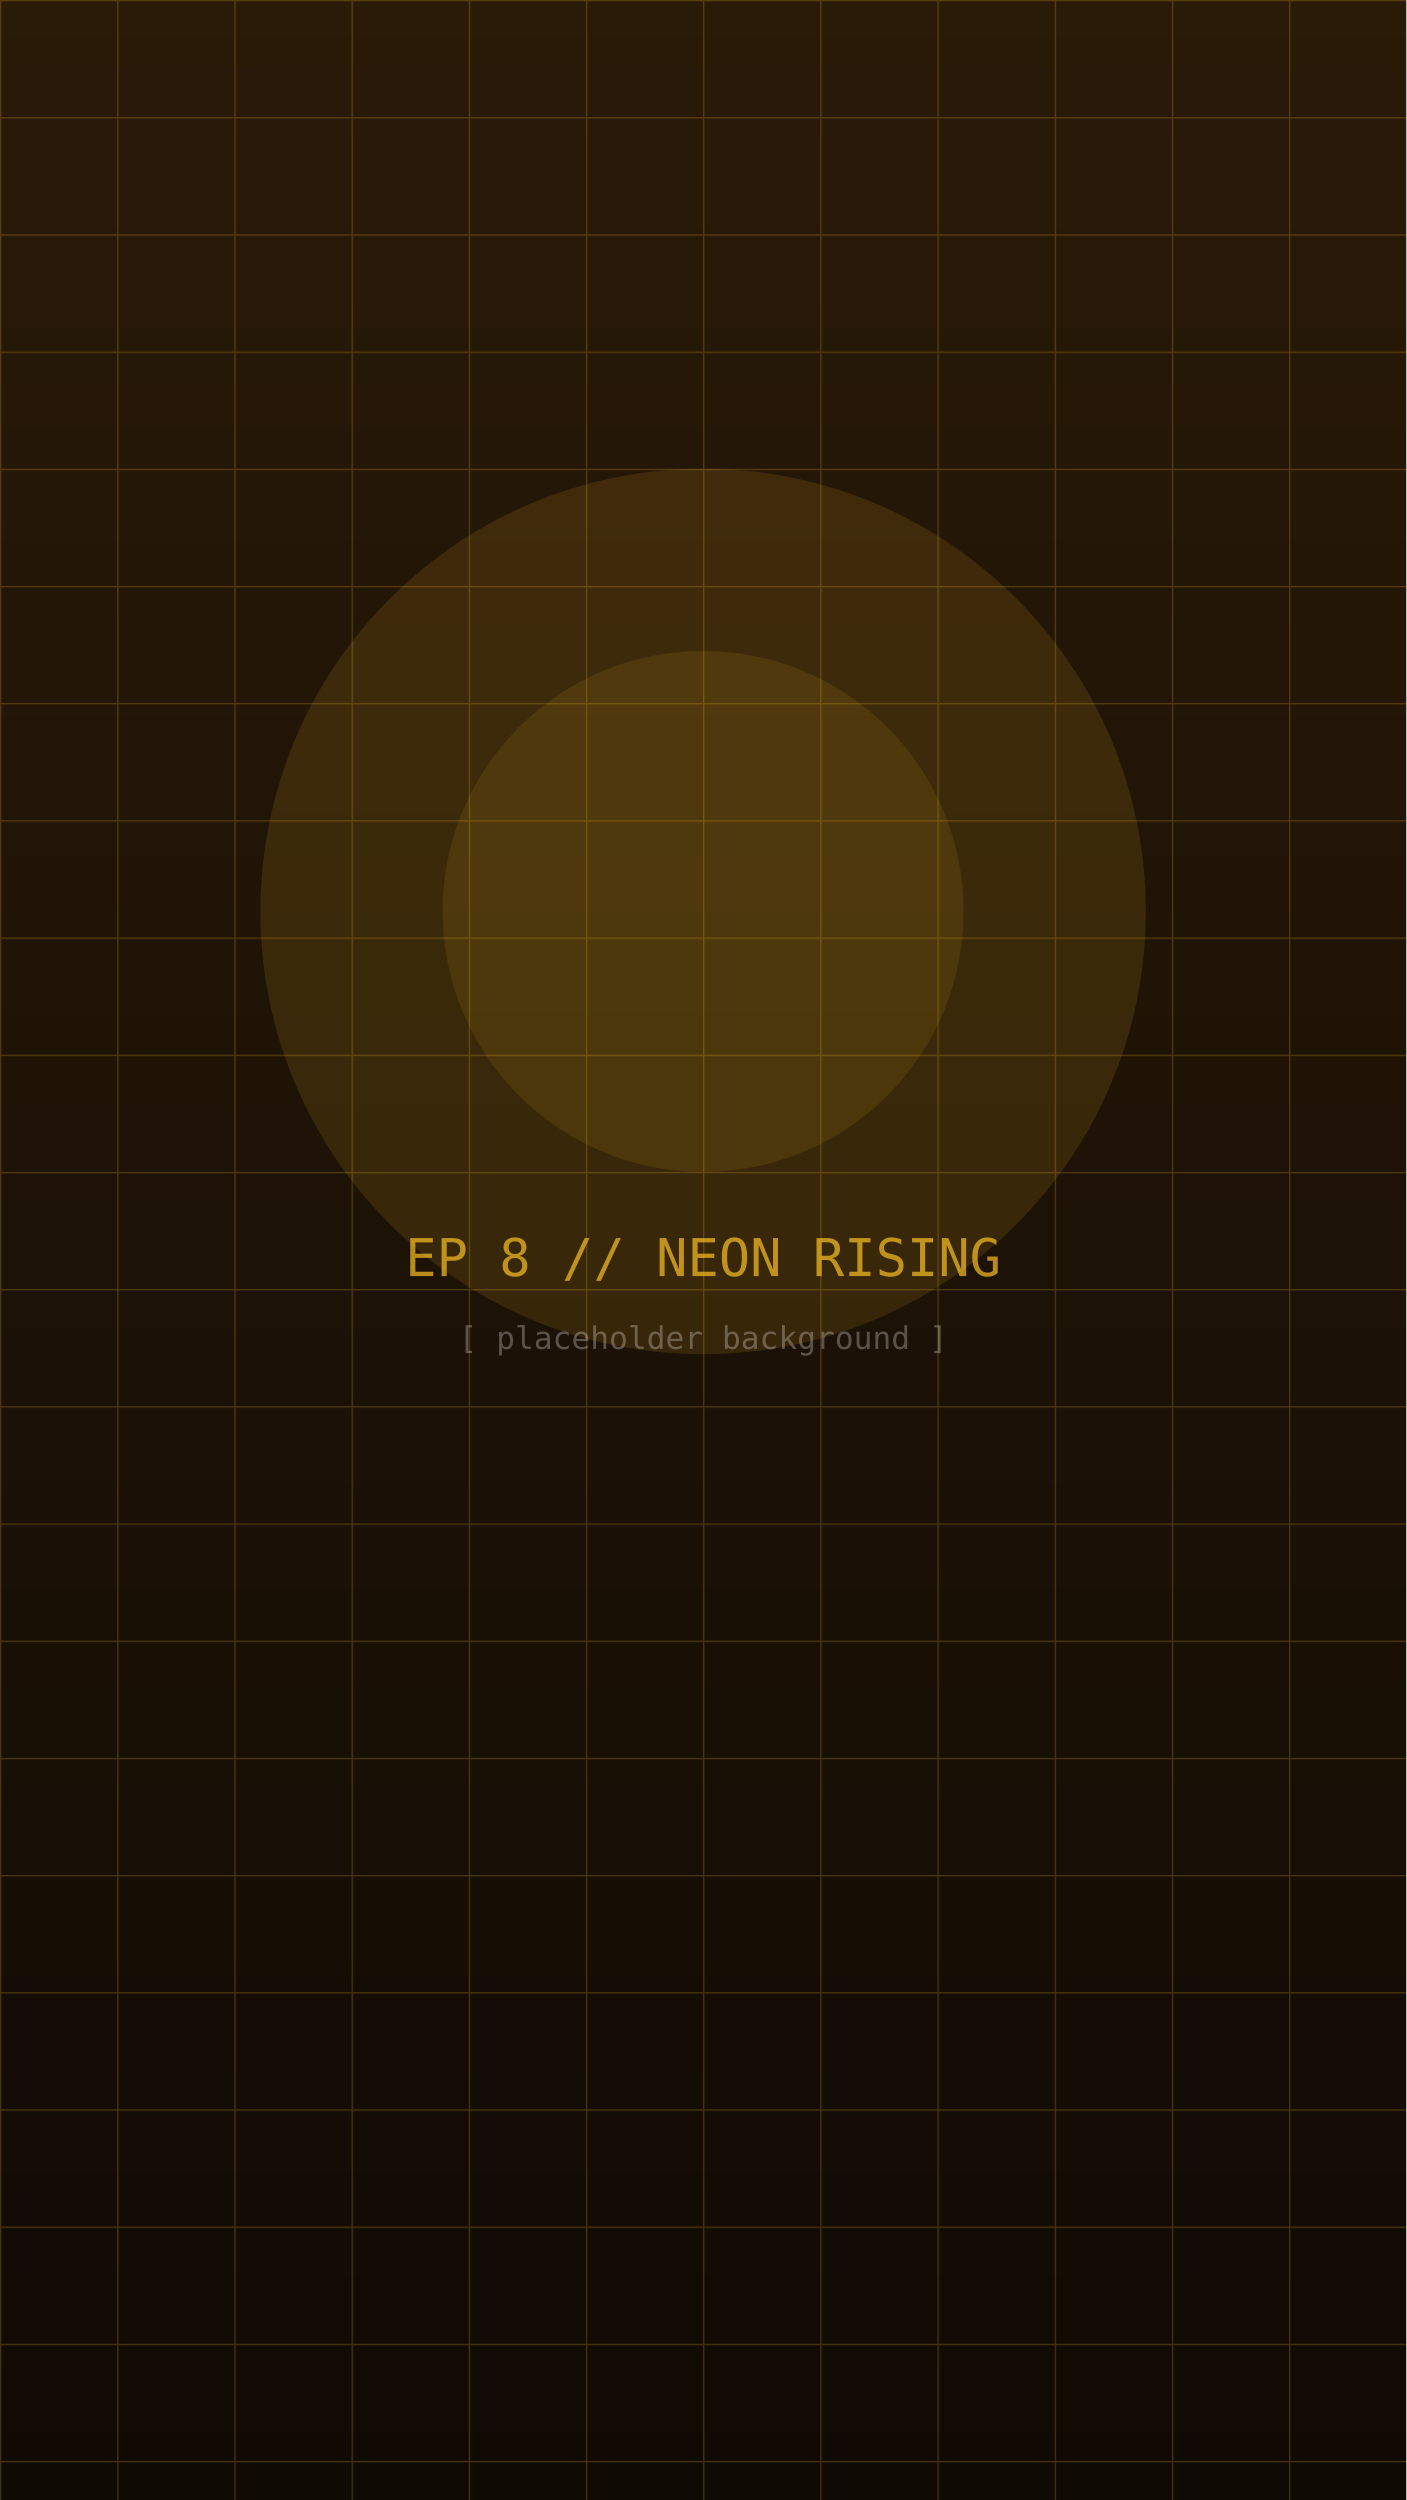
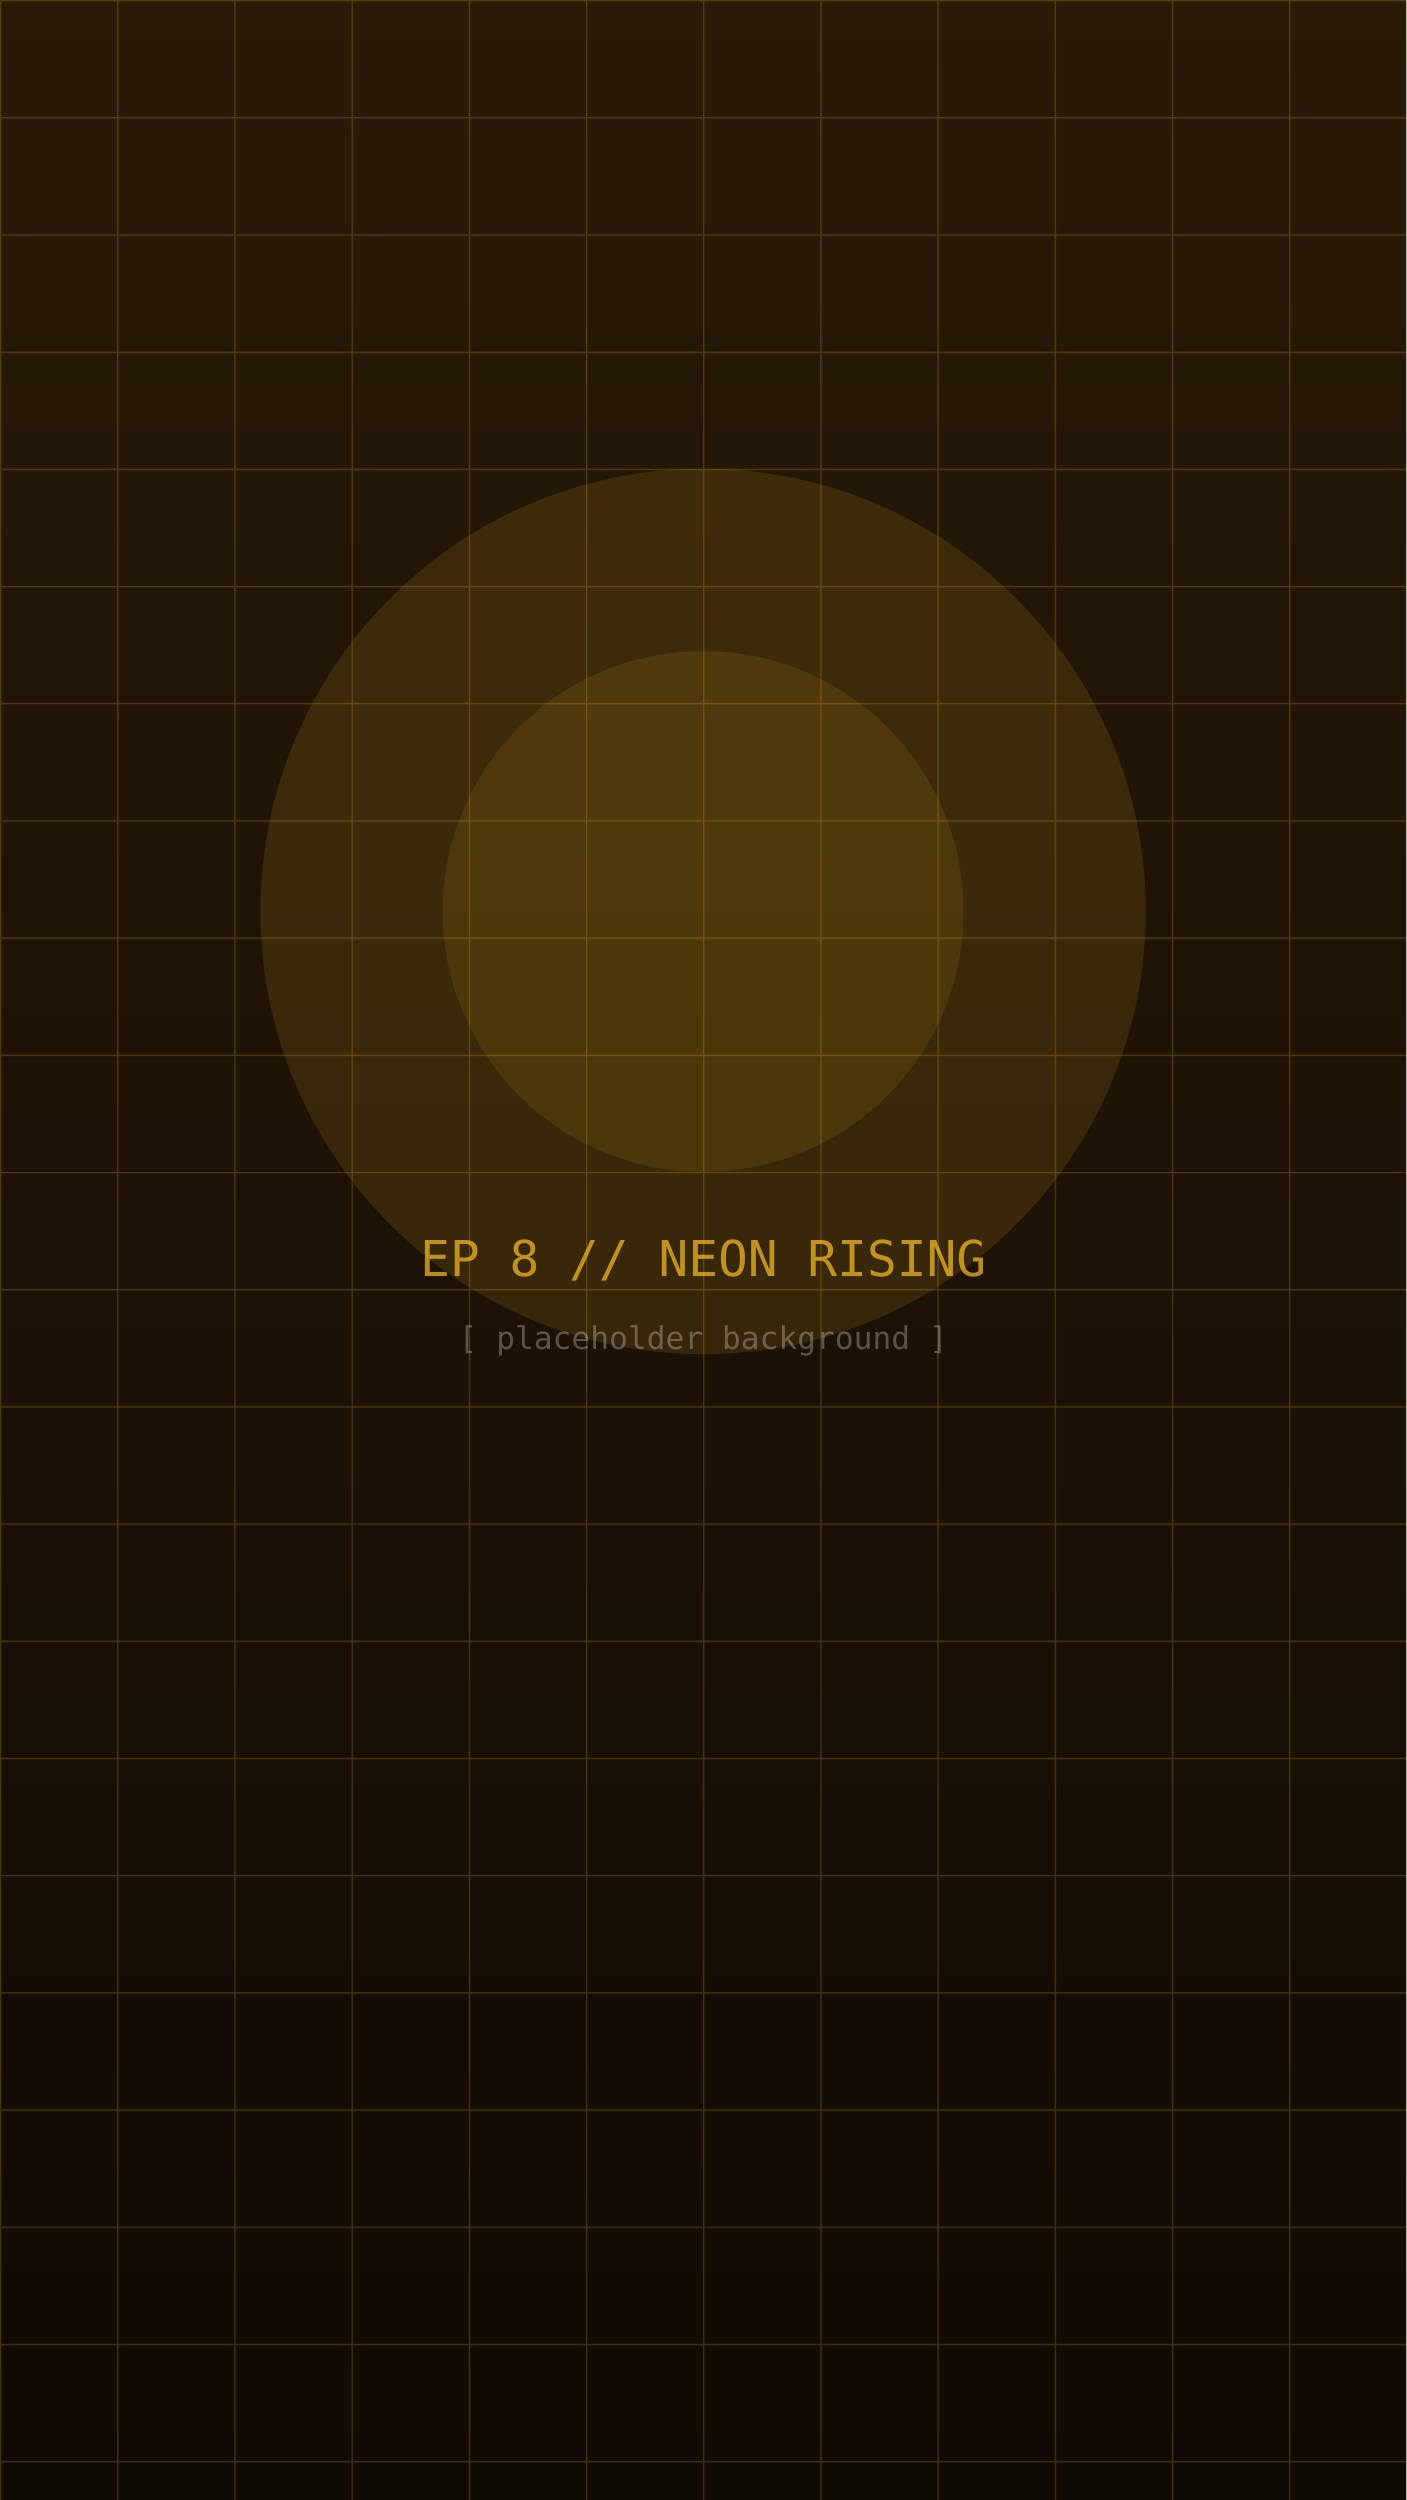
<svg xmlns="http://www.w3.org/2000/svg" width="1080" height="1920" viewBox="0 0 1080 1920">
  <defs>
    <linearGradient id="g" x1="0" y1="0" x2="0" y2="1">
      <stop offset="0" stop-color="#2a1a08" />
      <stop offset="1" stop-color="#100a04" />
    </linearGradient>
    <pattern id="grid" width="90" height="90" patternUnits="userSpaceOnUse">
      <path d="M90 0H0V90" fill="none" stroke="#fbbf24" stroke-opacity="0.22" stroke-width="2" />
    </pattern>
  </defs>
  <rect width="1080" height="1920" fill="url(#g)" />
  <rect width="1080" height="1920" fill="url(#grid)" />
  <circle cx="540" cy="700" r="340" fill="#fbbf24" fill-opacity="0.12" />
  <circle cx="540" cy="700" r="200" fill="#fbbf24" fill-opacity="0.10" />
-   <text x="540" y="980" font-family="monospace" font-size="40" fill="#fbbf24" fill-opacity="0.7" text-anchor="middle">EP 8 // NEON RISING</text>
+   <text x="540" y="980" font-family="monospace" font-size="38" fill="#fbbf24" fill-opacity="0.7" text-anchor="middle">EP 8 // NEON RISING</text>
  <text x="540" y="1036" font-family="monospace" font-size="24" fill="#ffffff" fill-opacity="0.28" text-anchor="middle">[ placeholder background ]</text>
</svg>
